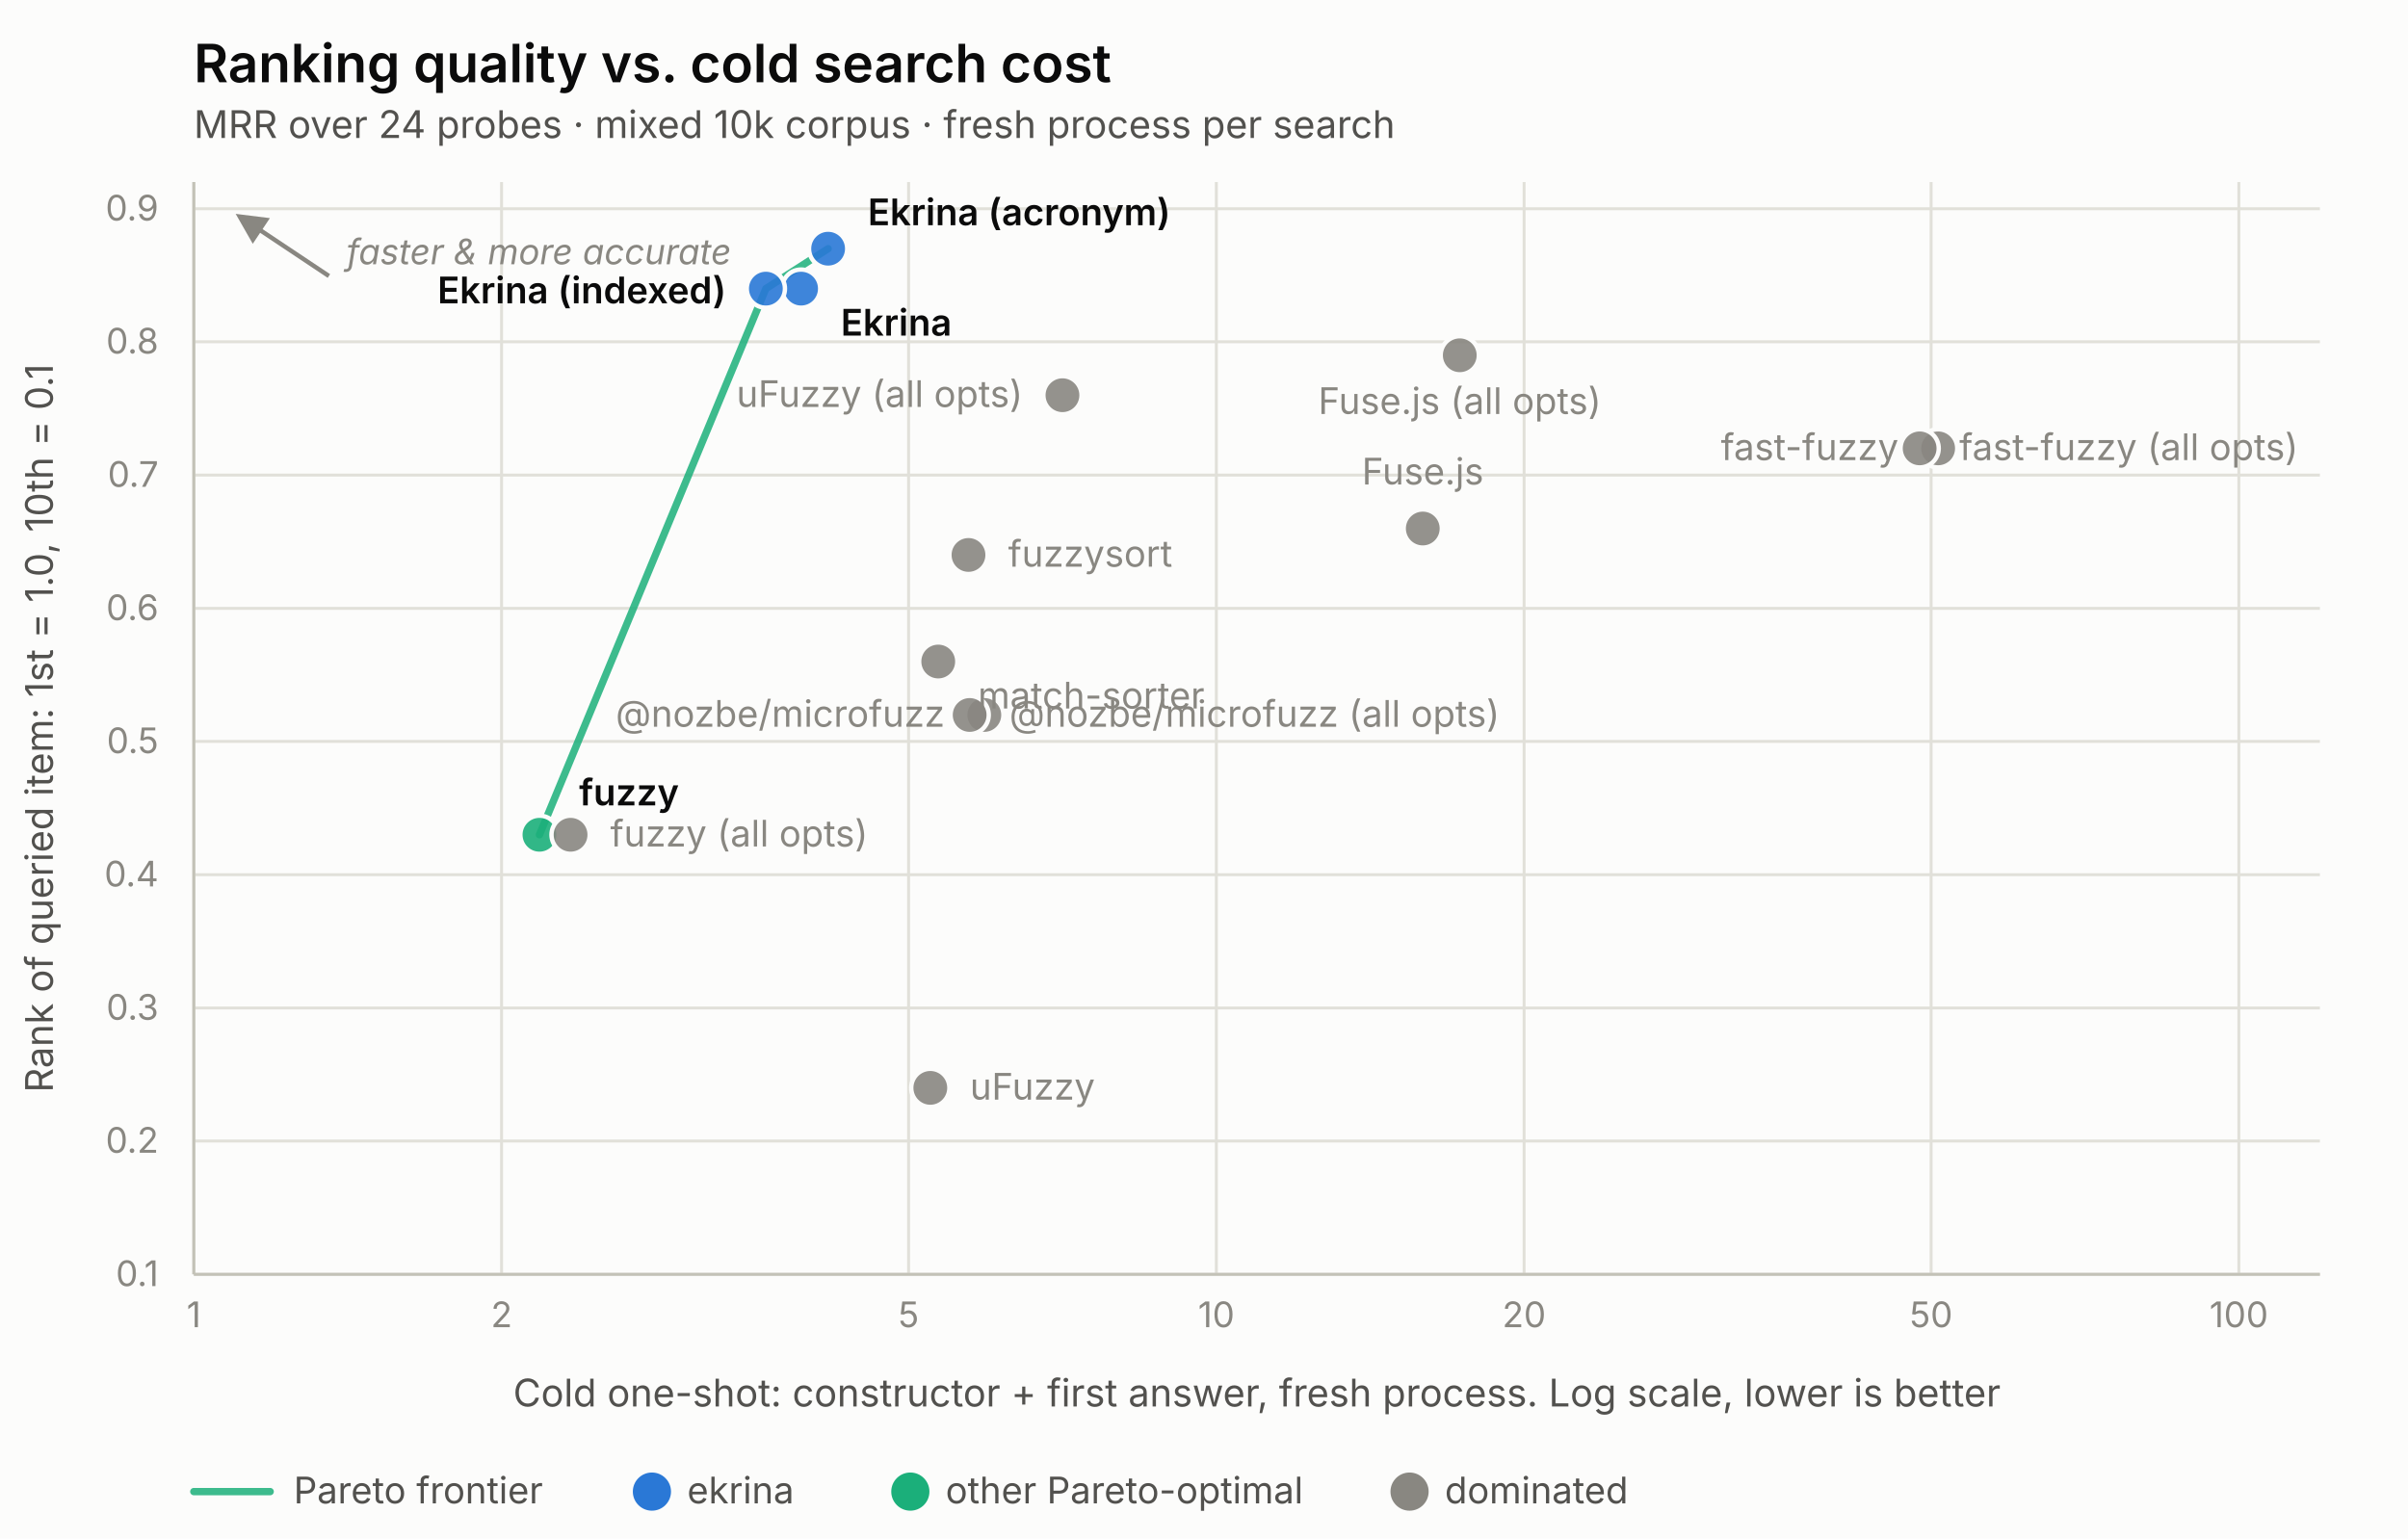
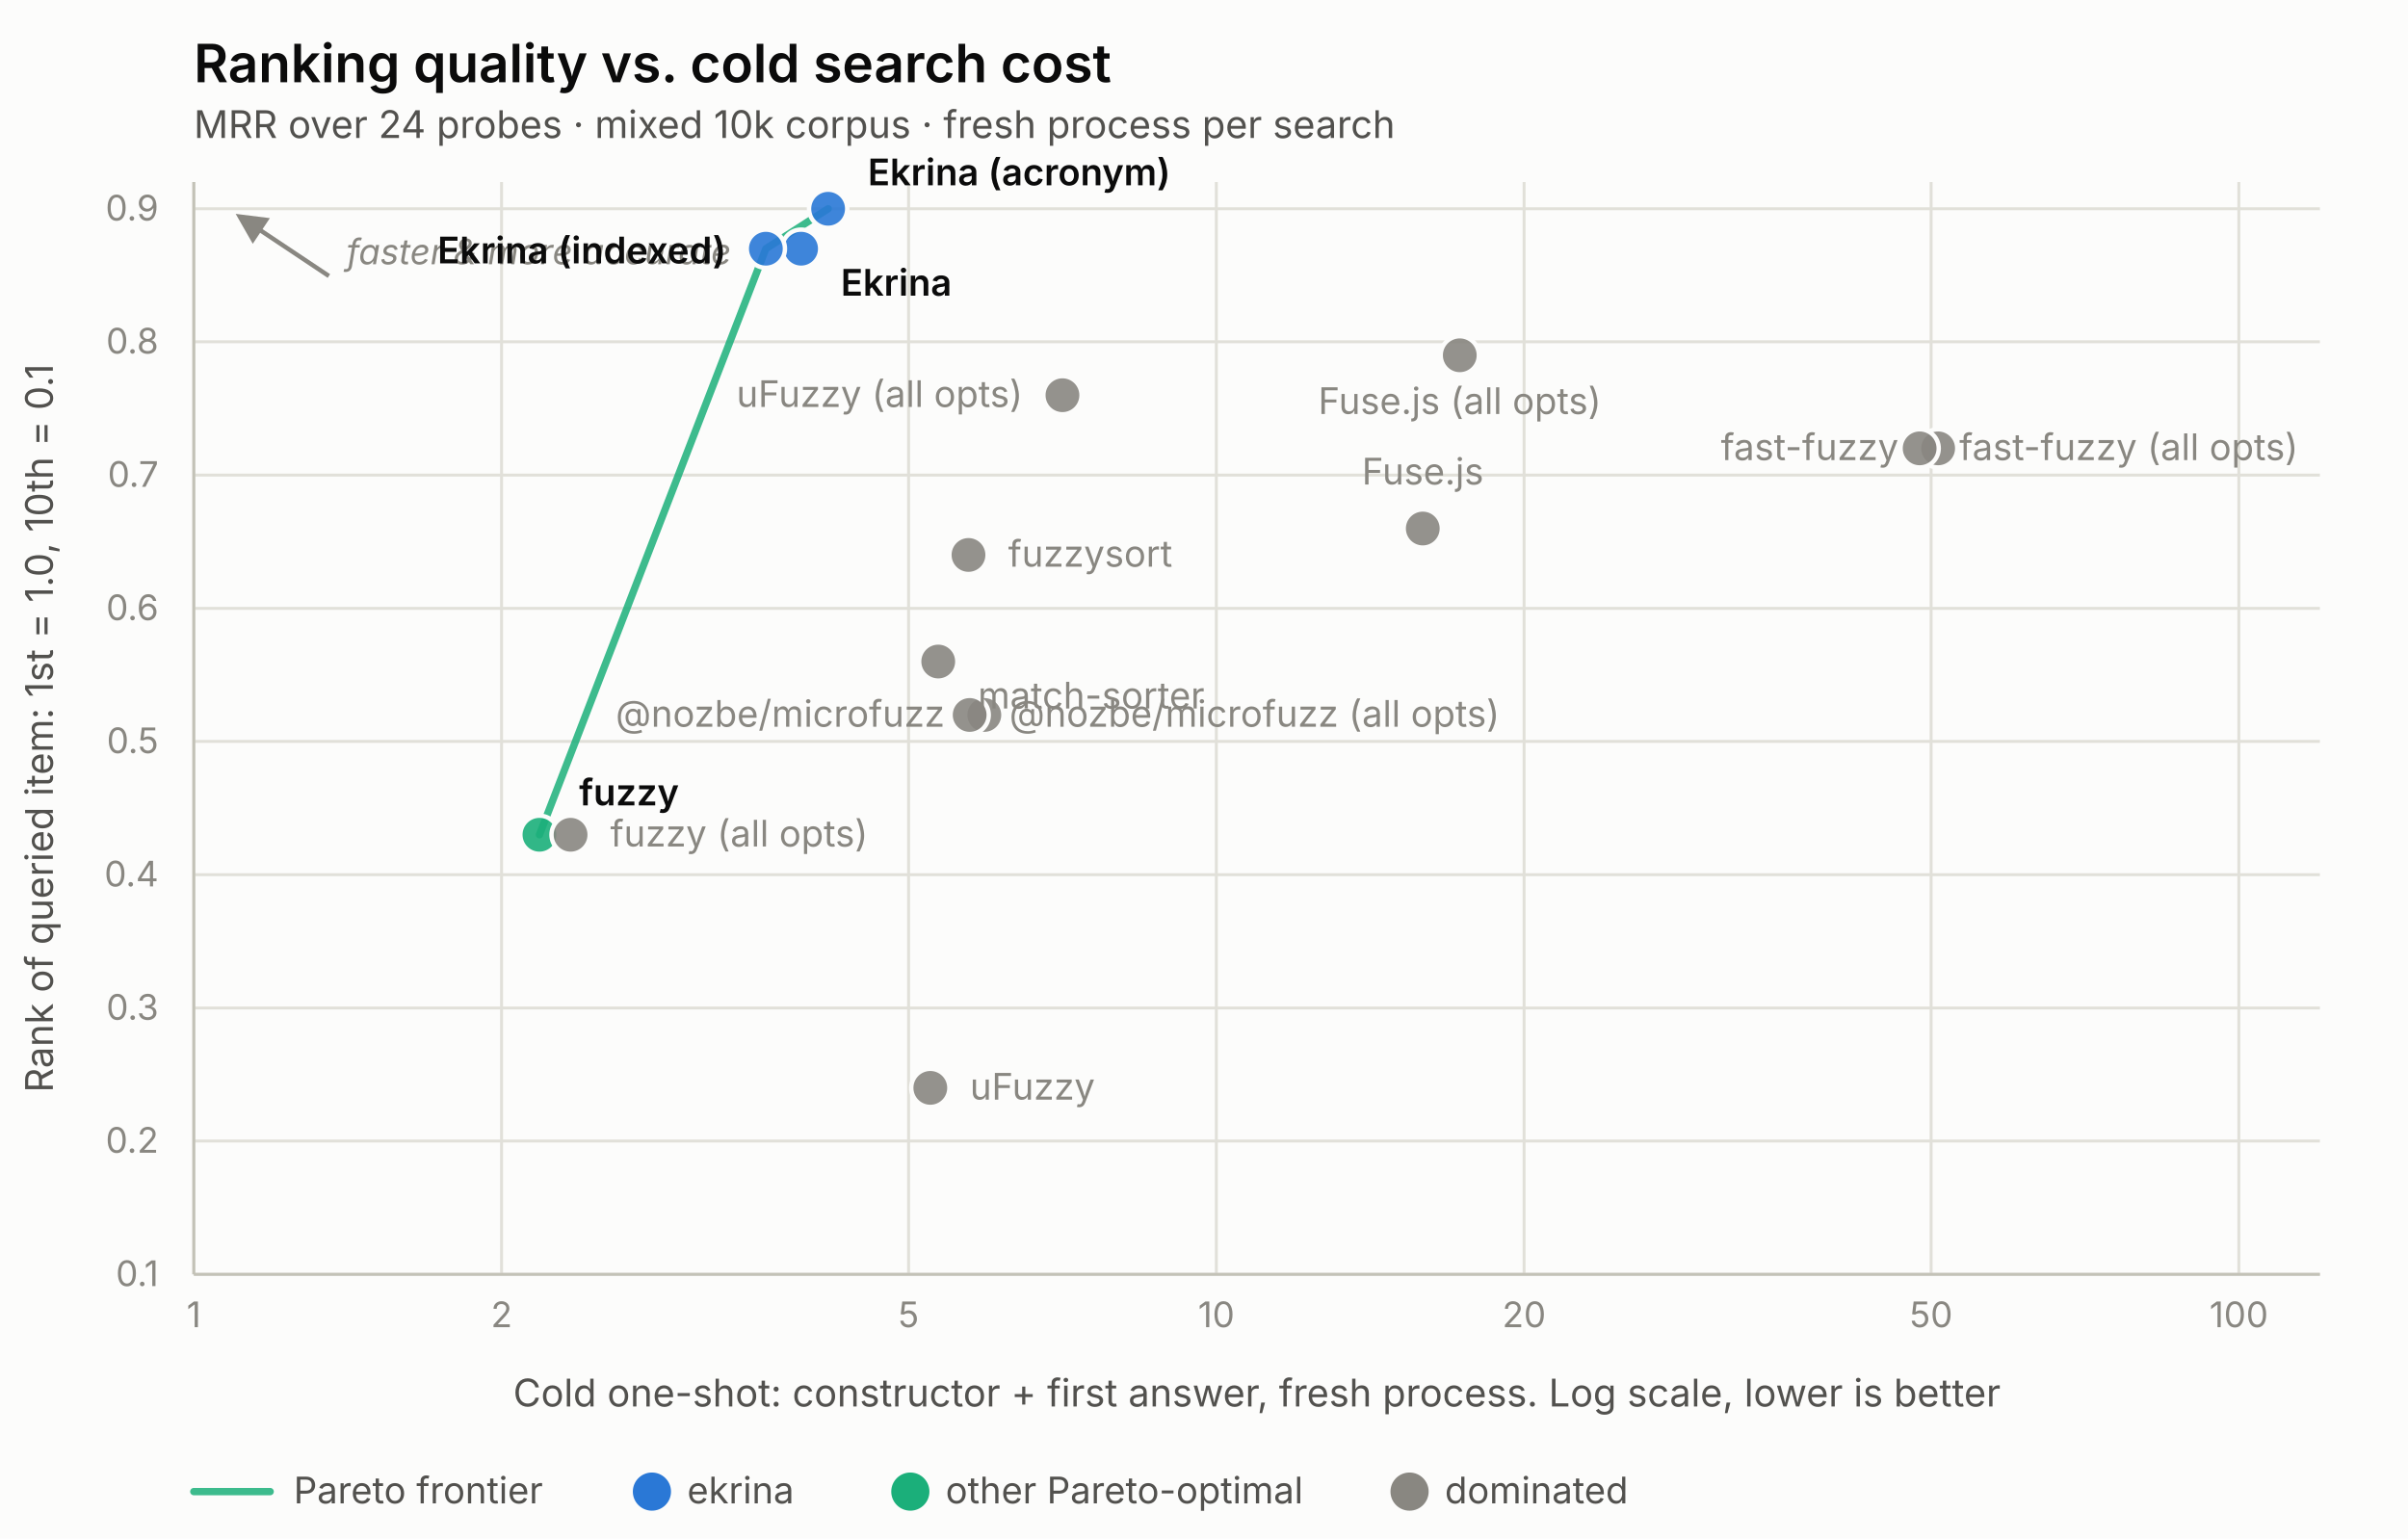
<svg xmlns="http://www.w3.org/2000/svg" viewBox="0 0 820 524" font-family="system-ui, -apple-system, 'Segoe UI', sans-serif" role="img" aria-labelledby="pareto-total-title pareto-total-desc">
  <defs>
    <marker id="arrow" viewBox="0 0 10 10" refX="8" refY="5" markerWidth="7" markerHeight="7" orient="auto-start-reverse">
      <path d="M0 0 L10 5 L0 10 z" fill="#898781" />
    </marker>
  </defs>
  <rect x="0" y="0" width="820" height="524" fill="#fcfcfb" />
  <text x="66" y="28" fill="#0b0b0b" font-size="18" font-weight="600">Ranking quality vs. cold search cost</text>
  <text x="66" y="47" fill="#52514e" font-size="13">MRR over 24 probes · mixed 10k corpus · fresh process per search</text>
  <g>
    <line x1="66" y1="62" x2="66" y2="434" stroke="#e1e0d9" />
    <line x1="170.8" y1="62" x2="170.8" y2="434" stroke="#e1e0d9" />
    <line x1="309.4" y1="62" x2="309.4" y2="434" stroke="#e1e0d9" />
    <line x1="414.2" y1="62" x2="414.2" y2="434" stroke="#e1e0d9" />
    <line x1="519" y1="62" x2="519" y2="434" stroke="#e1e0d9" />
    <line x1="657.6" y1="62" x2="657.6" y2="434" stroke="#e1e0d9" />
    <line x1="762.4" y1="62" x2="762.4" y2="434" stroke="#e1e0d9" />
    <line x1="66" y1="434" x2="790" y2="434" stroke="#e1e0d9" />
    <line x1="66" y1="388.6" x2="790" y2="388.6" stroke="#e1e0d9" />
    <line x1="66" y1="343.3" x2="790" y2="343.3" stroke="#e1e0d9" />
    <line x1="66" y1="297.9" x2="790" y2="297.9" stroke="#e1e0d9" />
    <line x1="66" y1="252.5" x2="790" y2="252.5" stroke="#e1e0d9" />
    <line x1="66" y1="207.2" x2="790" y2="207.2" stroke="#e1e0d9" />
    <line x1="66" y1="161.8" x2="790" y2="161.8" stroke="#e1e0d9" />
    <line x1="66" y1="116.4" x2="790" y2="116.4" stroke="#e1e0d9" />
    <line x1="66" y1="71.1" x2="790" y2="71.1" stroke="#e1e0d9" />
  </g>
  <line x1="66" y1="434" x2="790" y2="434" stroke="#c3c2b7" />
  <line x1="66" y1="62" x2="66" y2="434" stroke="#c3c2b7" />
  <g>
    <text x="66" y="452" text-anchor="middle" fill="#898781" font-size="12" font-variant-numeric="tabular-nums">1</text>
    <text x="170.8" y="452" text-anchor="middle" fill="#898781" font-size="12" font-variant-numeric="tabular-nums">2</text>
    <text x="309.4" y="452" text-anchor="middle" fill="#898781" font-size="12" font-variant-numeric="tabular-nums">5</text>
    <text x="414.2" y="452" text-anchor="middle" fill="#898781" font-size="12" font-variant-numeric="tabular-nums">10</text>
    <text x="519" y="452" text-anchor="middle" fill="#898781" font-size="12" font-variant-numeric="tabular-nums">20</text>
    <text x="657.6" y="452" text-anchor="middle" fill="#898781" font-size="12" font-variant-numeric="tabular-nums">50</text>
    <text x="762.4" y="452" text-anchor="middle" fill="#898781" font-size="12" font-variant-numeric="tabular-nums">100</text>
  </g>
  <g>
    <text x="54" y="438" text-anchor="end" fill="#898781" font-size="12" font-variant-numeric="tabular-nums">0.1</text>
    <text x="54" y="392.6" text-anchor="end" fill="#898781" font-size="12" font-variant-numeric="tabular-nums">0.2</text>
    <text x="54" y="347.3" text-anchor="end" fill="#898781" font-size="12" font-variant-numeric="tabular-nums">0.3</text>
    <text x="54" y="301.9" text-anchor="end" fill="#898781" font-size="12" font-variant-numeric="tabular-nums">0.4</text>
    <text x="54" y="256.5" text-anchor="end" fill="#898781" font-size="12" font-variant-numeric="tabular-nums">0.5</text>
    <text x="54" y="211.2" text-anchor="end" fill="#898781" font-size="12" font-variant-numeric="tabular-nums">0.6</text>
    <text x="54" y="165.8" text-anchor="end" fill="#898781" font-size="12" font-variant-numeric="tabular-nums">0.7</text>
    <text x="54" y="120.4" text-anchor="end" fill="#898781" font-size="12" font-variant-numeric="tabular-nums">0.8</text>
    <text x="54" y="75.1" text-anchor="end" fill="#898781" font-size="12" font-variant-numeric="tabular-nums">0.9</text>
  </g>
  <text x="428" y="479" text-anchor="middle" fill="#52514e" font-size="13">Cold one-shot: constructor + first answer, fresh process. Log scale, lower is better</text>
  <text transform="translate(18,248) rotate(-90)" text-anchor="middle" fill="#52514e" font-size="13">Rank of queried item: 1st = 1.0, 10th = 0.1</text>
-   <path d="M183.7 284.3 L260.8 98.3 L282 84.7" fill="none" stroke="#1baf7a" stroke-width="2.5" stroke-linejoin="round" stroke-linecap="round" opacity="0.85" />
+   <path d="M183.7 284.3 L260.8 84.7 L282 71.1" fill="none" stroke="#1baf7a" stroke-width="2.5" stroke-linejoin="round" stroke-linecap="round" opacity="0.85" />
  <g transform="translate(78,70)">
    <line x1="34" y1="24" x2="4" y2="4" stroke="#898781" stroke-width="1.5" marker-end="url(#arrow)" />
    <text x="40" y="20" fill="#898781" font-size="12" font-style="italic">faster &amp; more accurate</text>
  </g>
  <g>
-     <circle cx="282" cy="84.7" r="6.5" fill="#2a78d6" fill-opacity="0.9" stroke="#fcfcfb" stroke-width="1.5" />
-     <circle cx="272.8" cy="98.3" r="6.5" fill="#2a78d6" fill-opacity="0.9" stroke="#fcfcfb" stroke-width="1.5" />
-     <circle cx="260.8" cy="98.3" r="6.5" fill="#2a78d6" fill-opacity="0.9" stroke="#fcfcfb" stroke-width="1.5" />
+     <circle cx="282" cy="71.1" r="6.5" fill="#2a78d6" fill-opacity="0.9" stroke="#fcfcfb" stroke-width="1.5" />
+     <circle cx="272.8" cy="84.7" r="6.5" fill="#2a78d6" fill-opacity="0.9" stroke="#fcfcfb" stroke-width="1.5" />
+     <circle cx="260.8" cy="84.7" r="6.5" fill="#2a78d6" fill-opacity="0.9" stroke="#fcfcfb" stroke-width="1.5" />
    <circle cx="497.1" cy="121" r="6.5" fill="#898781" fill-opacity="0.9" stroke="#fcfcfb" stroke-width="1.5" />
    <circle cx="361.8" cy="134.6" r="6.5" fill="#898781" fill-opacity="0.9" stroke="#fcfcfb" stroke-width="1.5" />
    <circle cx="660" cy="152.7" r="6.5" fill="#898781" fill-opacity="0.9" stroke="#fcfcfb" stroke-width="1.5" />
    <circle cx="653.7" cy="152.7" r="6.5" fill="#898781" fill-opacity="0.9" stroke="#fcfcfb" stroke-width="1.5" />
    <circle cx="484.5" cy="180" r="6.5" fill="#898781" fill-opacity="0.9" stroke="#fcfcfb" stroke-width="1.5" />
    <circle cx="329.8" cy="189" r="6.5" fill="#898781" fill-opacity="0.9" stroke="#fcfcfb" stroke-width="1.5" />
    <circle cx="319.5" cy="225.3" r="6.5" fill="#898781" fill-opacity="0.9" stroke="#fcfcfb" stroke-width="1.5" />
    <circle cx="335.2" cy="243.5" r="6.5" fill="#898781" fill-opacity="0.9" stroke="#fcfcfb" stroke-width="1.5" />
    <circle cx="330.2" cy="243.5" r="6.5" fill="#898781" fill-opacity="0.9" stroke="#fcfcfb" stroke-width="1.5" />
    <circle cx="183.7" cy="284.3" r="6.5" fill="#1baf7a" fill-opacity="0.9" stroke="#fcfcfb" stroke-width="1.5" />
    <circle cx="194.3" cy="284.3" r="6.5" fill="#898781" fill-opacity="0.9" stroke="#fcfcfb" stroke-width="1.5" />
    <circle cx="316.8" cy="370.5" r="6.5" fill="#898781" fill-opacity="0.9" stroke="#fcfcfb" stroke-width="1.5" />
  </g>
  <g>
-     <text x="295.5" y="76.7" text-anchor="start" fill="#0b0b0b" font-size="12.5" font-weight="600">Ekrina (acronym)</text>
-     <text x="247.3" y="103.3" text-anchor="end" fill="#0b0b0b" font-size="12.5" font-weight="600">Ekrina (indexed)</text>
-     <text x="286.3" y="114.3" text-anchor="start" fill="#0b0b0b" font-size="12.5" font-weight="600">Ekrina</text>
+     <text x="295.5" y="63.1" text-anchor="start" fill="#0b0b0b" font-size="12.5" font-weight="600">Ekrina (acronym)</text>
+     <text x="247.3" y="89.7" text-anchor="end" fill="#0b0b0b" font-size="12.5" font-weight="600">Ekrina (indexed)</text>
+     <text x="286.3" y="100.7" text-anchor="start" fill="#0b0b0b" font-size="12.5" font-weight="600">Ekrina</text>
    <text x="348.3" y="138.6" text-anchor="end" fill="#898781" font-size="12.5">uFuzzy (all opts)</text>
    <text x="497.1" y="141" text-anchor="middle" fill="#898781" font-size="12.5">Fuse.js (all opts)</text>
    <text x="646.5" y="156.7" text-anchor="end" fill="#898781" font-size="12.5">fast-fuzzy</text>
    <text x="667.2" y="156.7" text-anchor="start" fill="#898781" font-size="12.5">fast-fuzzy (all opts)</text>
    <text x="484.5" y="165" text-anchor="middle" fill="#898781" font-size="12.5">Fuse.js</text>
    <text x="343.3" y="193" text-anchor="start" fill="#898781" font-size="12.5">fuzzysort</text>
    <text x="333" y="241.3" text-anchor="start" fill="#898781" font-size="12.5">match-sorter</text>
    <text x="321.7" y="247.5" text-anchor="end" fill="#898781" font-size="12.5">@nozbe/microfuzz</text>
    <text x="343.7" y="247.5" text-anchor="start" fill="#898781" font-size="12.5">@nozbe/microfuzz (all opts)</text>
    <text x="197.2" y="274.3" text-anchor="start" fill="#0b0b0b" font-size="12.5" font-weight="600">fuzzy</text>
    <text x="207.8" y="288.3" text-anchor="start" fill="#898781" font-size="12.5">fuzzy (all opts)</text>
    <text x="330.3" y="374.5" text-anchor="start" fill="#898781" font-size="12.5">uFuzzy</text>
  </g>
  <g>
    <line x1="66" y1="508" x2="92" y2="508" stroke="#1baf7a" stroke-width="2.5" stroke-linecap="round" opacity="0.85" />
    <text x="100" y="512" fill="#52514e" font-size="12.5">Pareto frontier</text>
    <circle cx="222" cy="508" r="6.5" fill="#2a78d6" />
    <text x="234" y="512" fill="#52514e" font-size="12.5">ekrina</text>
    <circle cx="310" cy="508" r="6.5" fill="#1baf7a" />
    <text x="322" y="512" fill="#52514e" font-size="12.5">other Pareto-optimal</text>
    <circle cx="480" cy="508" r="6.5" fill="#898781" />
    <text x="492" y="512" fill="#52514e" font-size="12.5">dominated</text>
  </g>
</svg>
